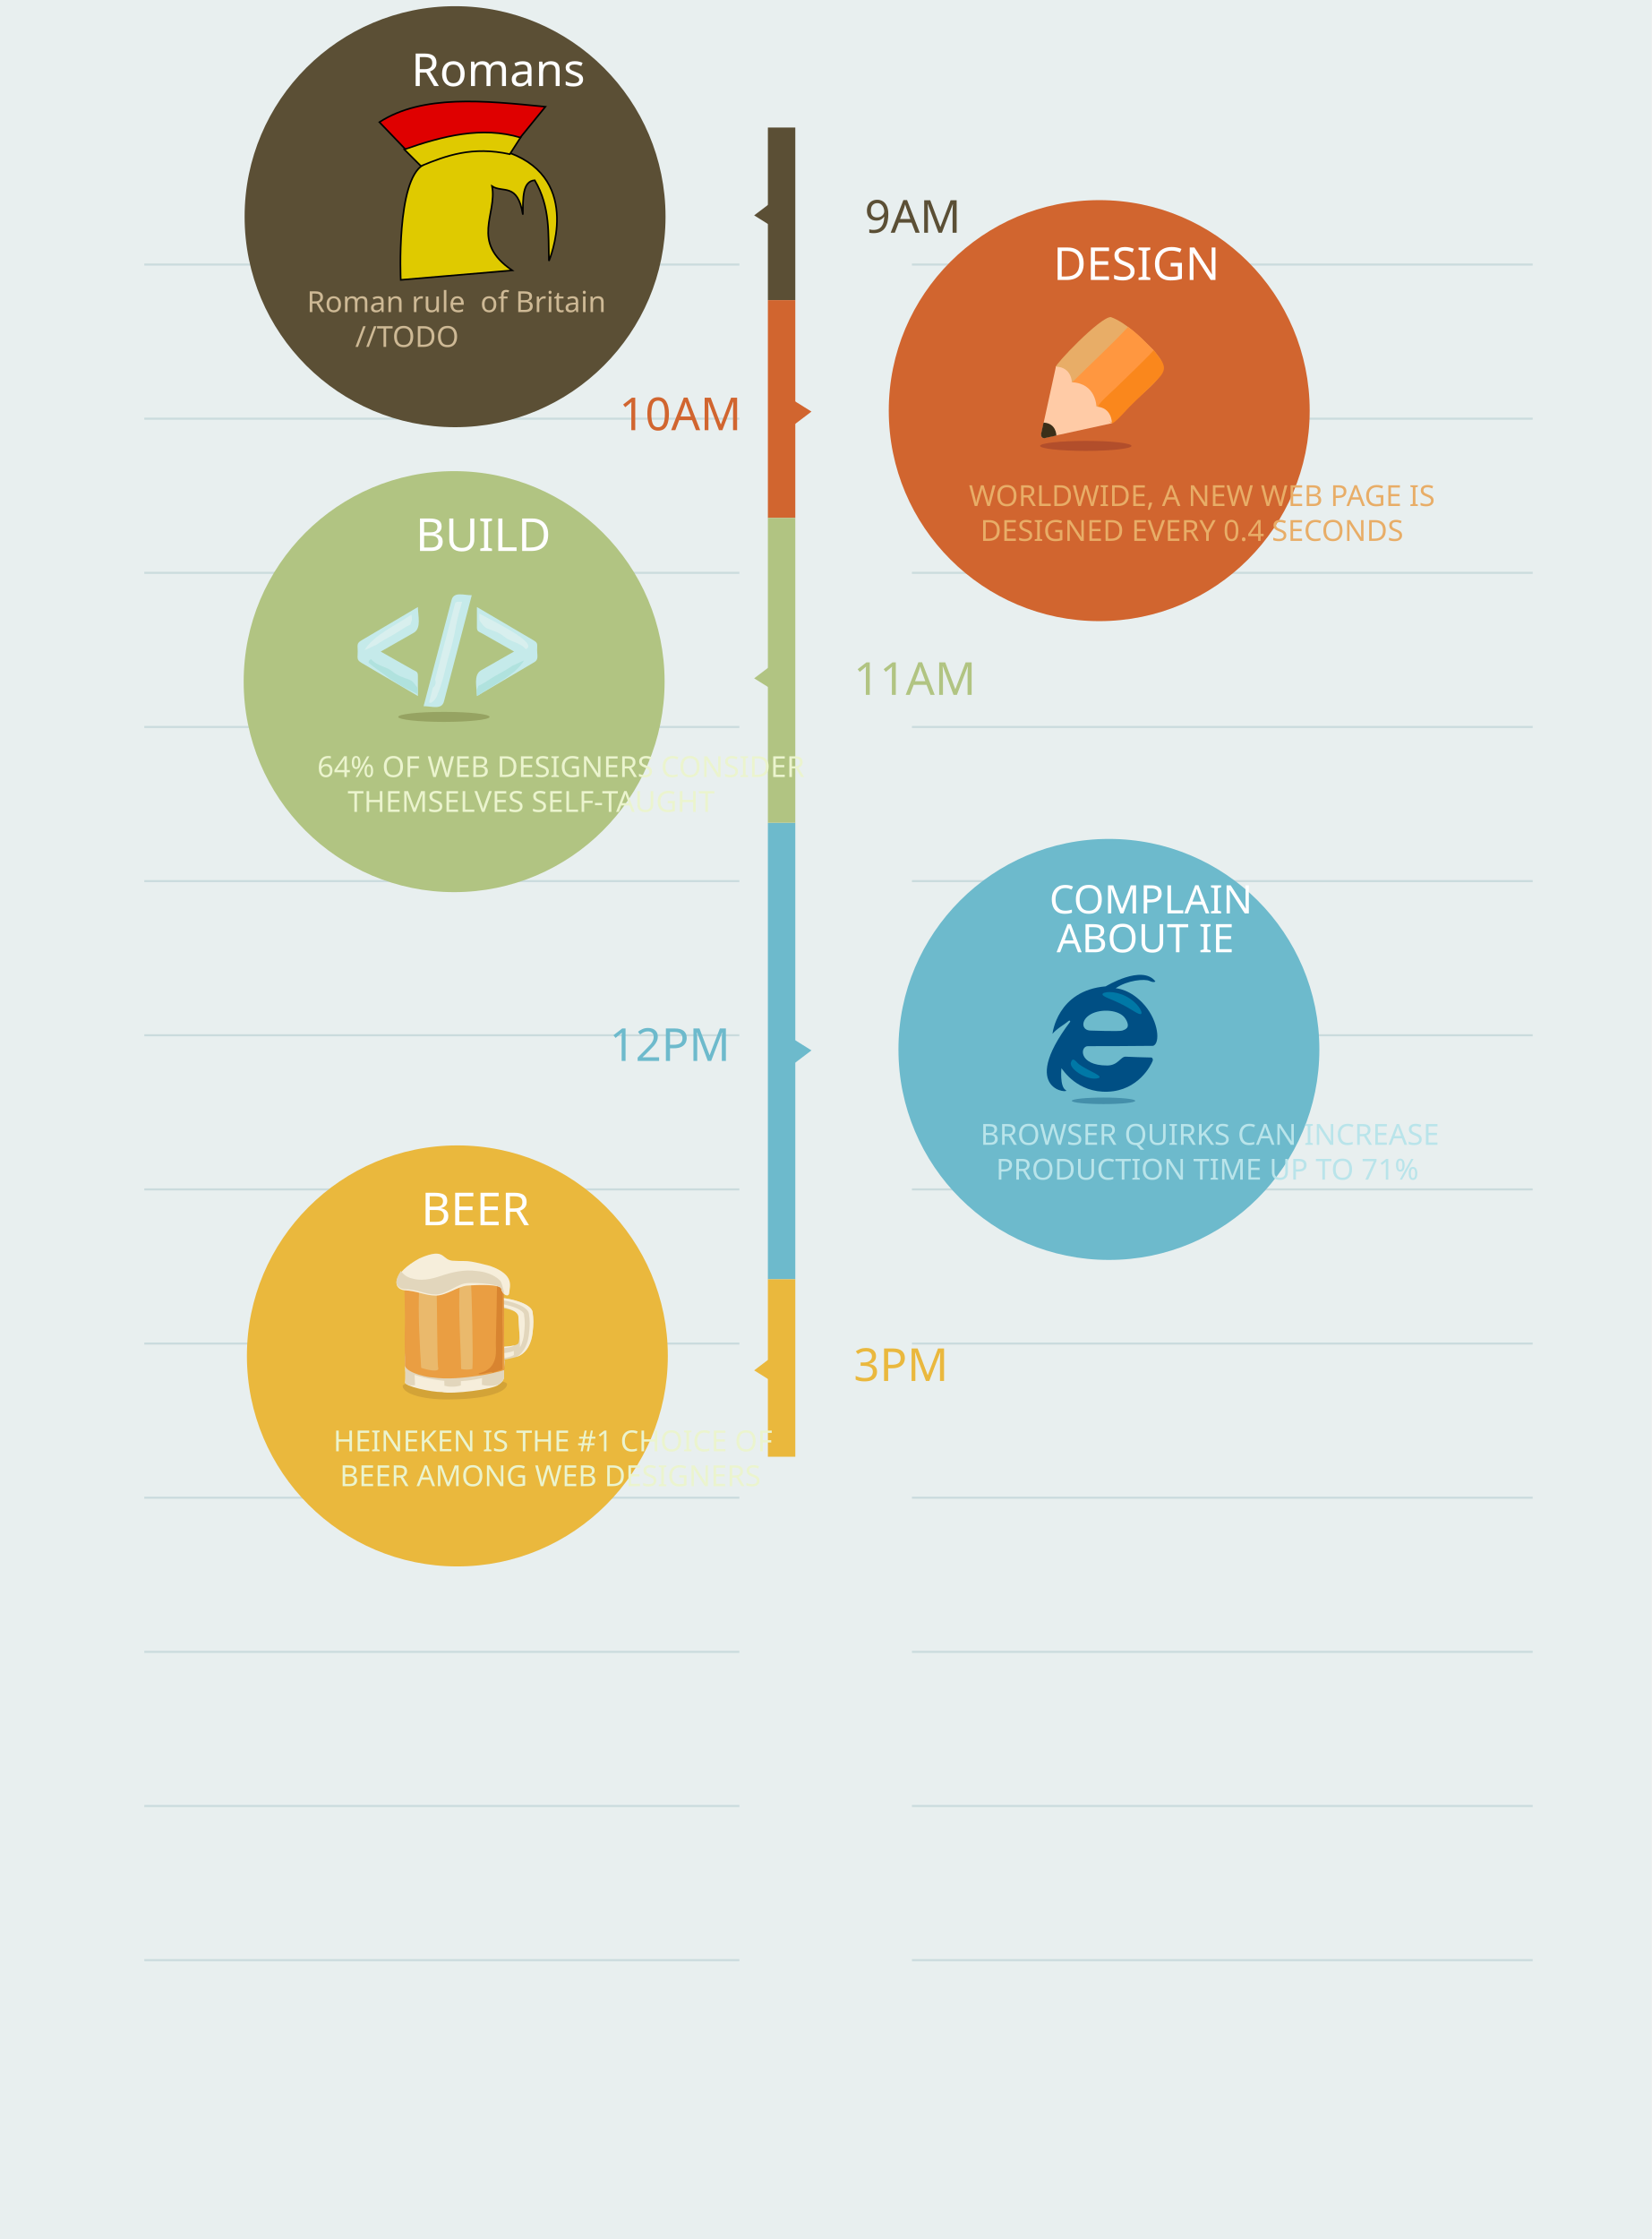
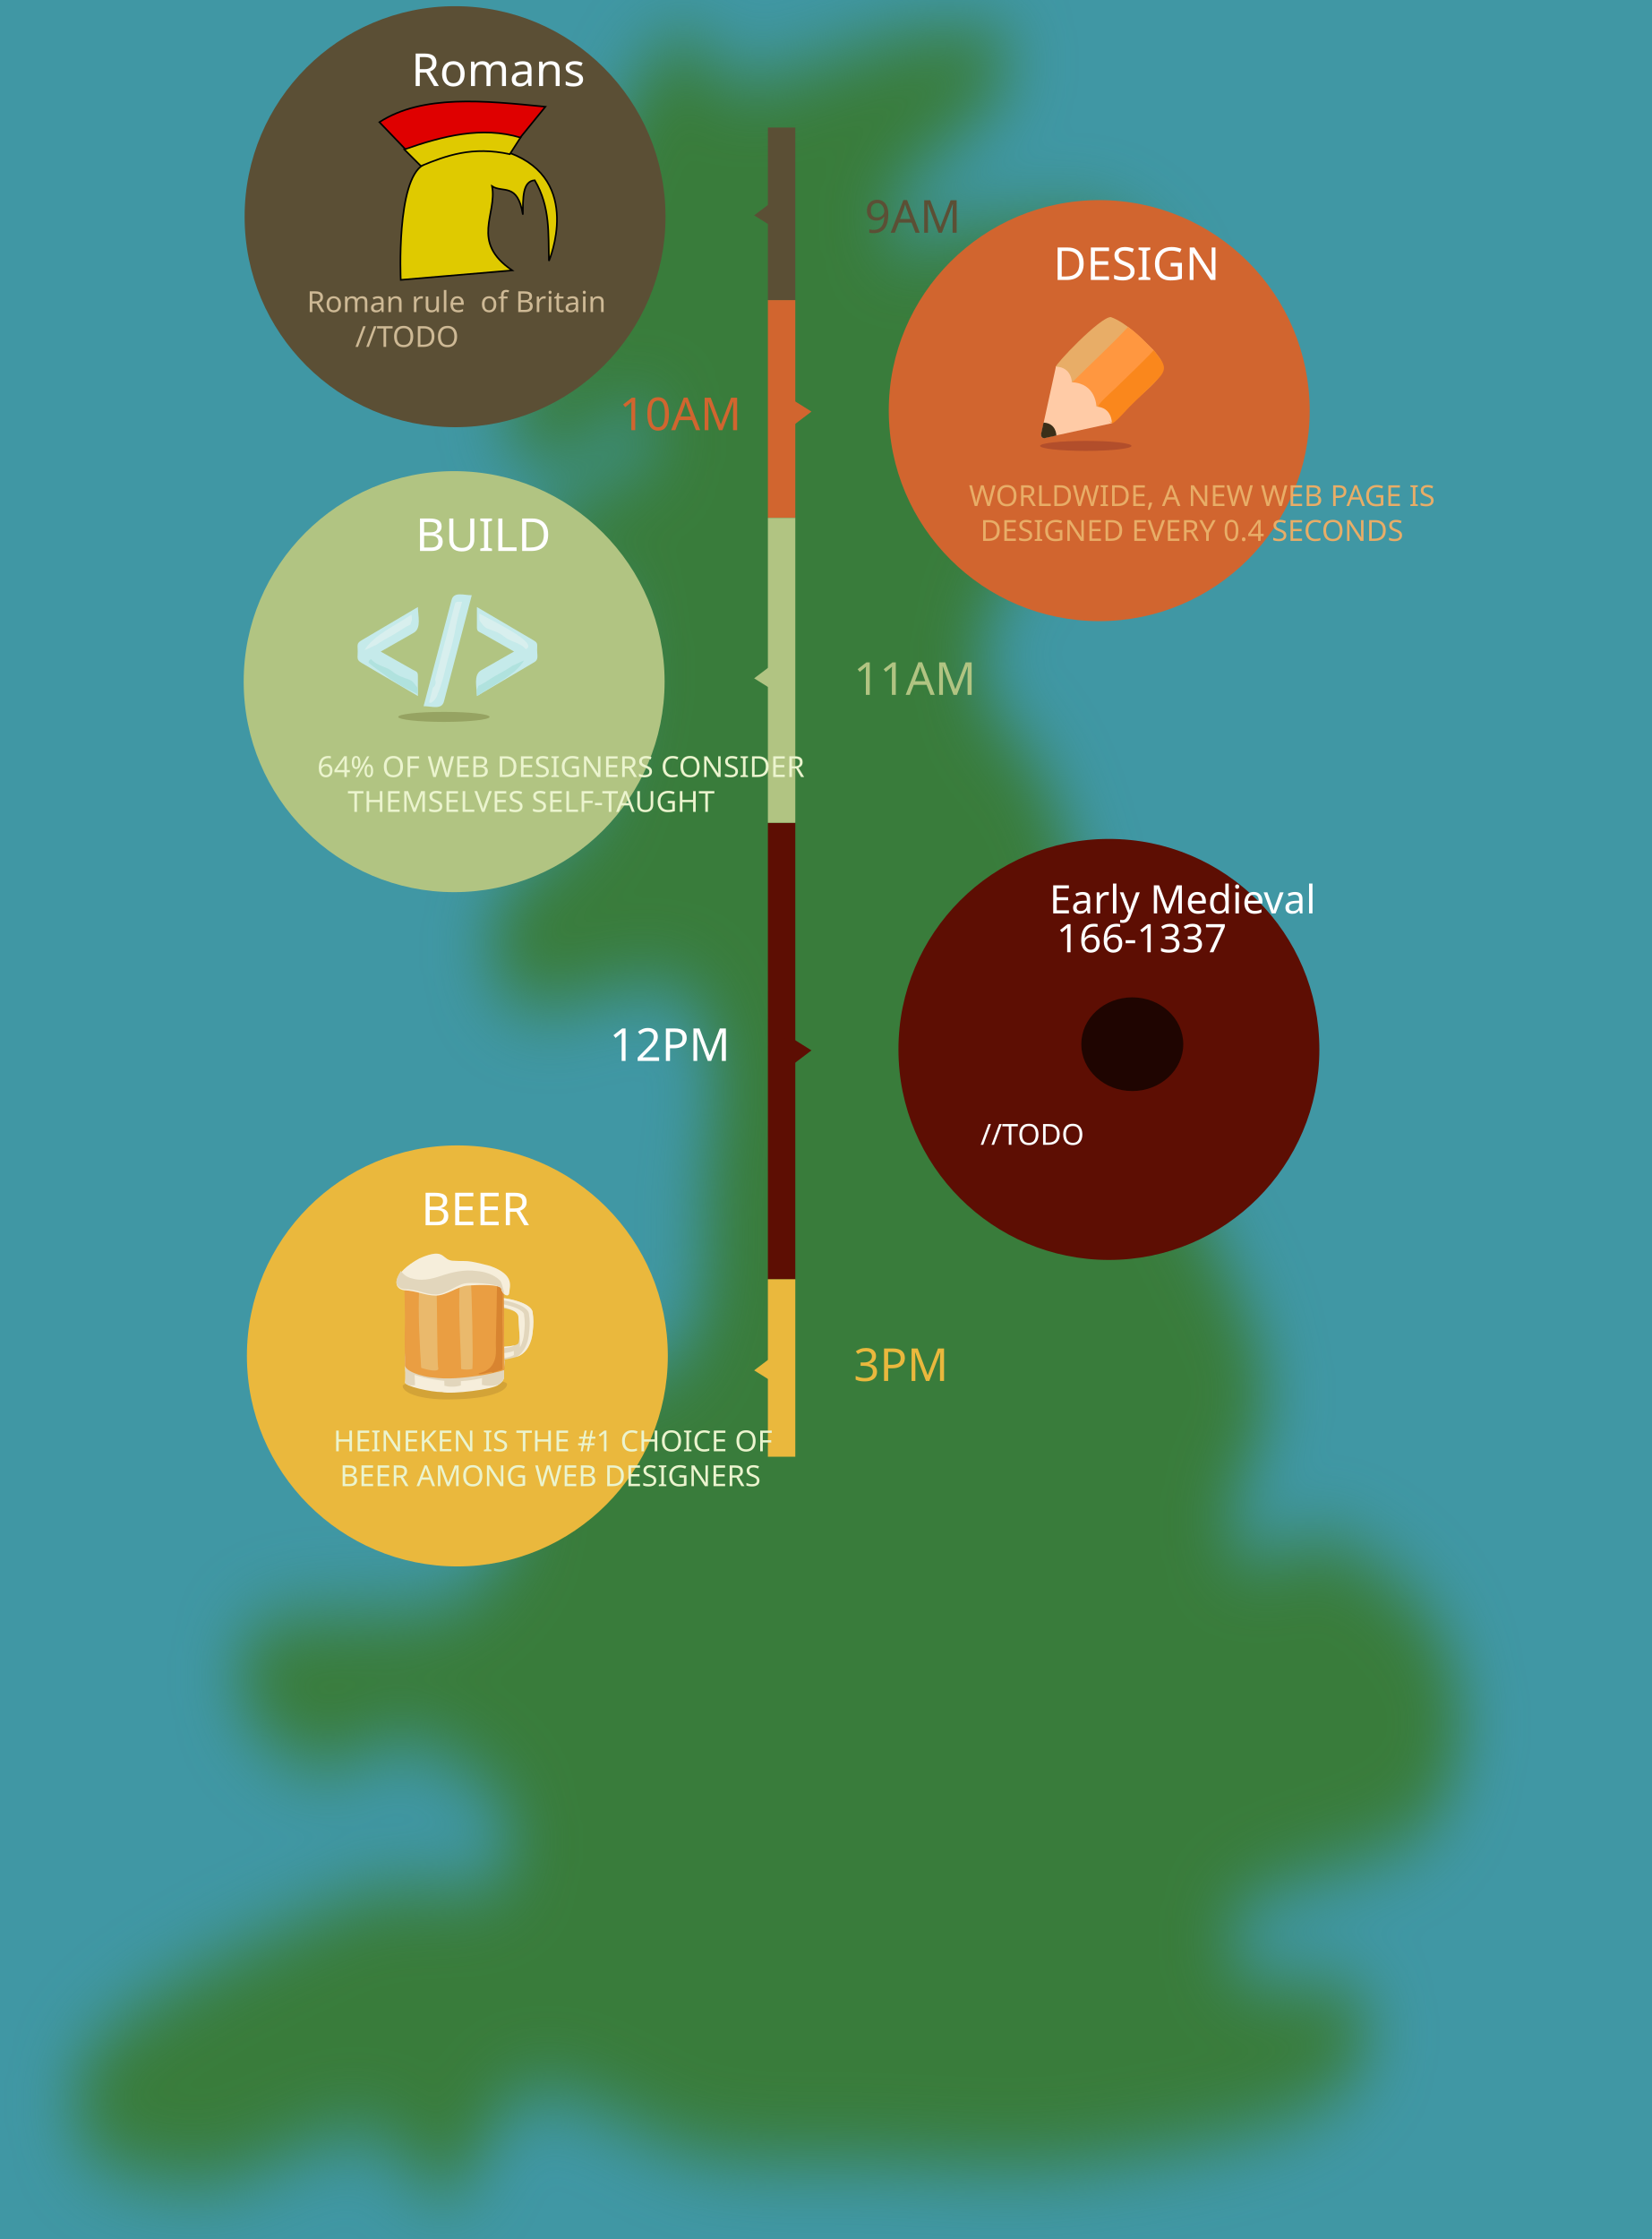
<svg xmlns="http://www.w3.org/2000/svg" version="1.1" id="InteractiveSVG" x="0px" y="0px" width="1024px" height="1388px" viewBox="0 0 1024 1388" enable-background="new 0 0 1024 1388" xml:space="preserve">
-   <defs id="defs371" />
+   <defs id="defs371">
+     <filter id="filter7297" style="color-interpolation-filters:sRGB;">
+       <feGaussianBlur id="feGaussianBlur7299" stdDeviation="18.387 18.39" result="blur" />
+     </filter>
+   </defs>
  <g id="background" transform="matrix(1,0,0,1.27566,0,-382.6123)">
-     <rect y="297.986" width="1023.91" height="1090" id="rect4" x="0" style="fill:#e8efef" />
-     <g id="g6">
-       <line stroke-miterlimit="10" x1="950.369" y1="1252.486" x2="565.455" y2="1252.486" id="line8" style="fill:none;stroke:#cadbdd;stroke-miterlimit:10" />
-       <line stroke-miterlimit="10" x1="950.369" y1="1177.577" x2="565.455" y2="1177.577" id="line10" style="fill:none;stroke:#cadbdd;stroke-miterlimit:10" />
-       <line stroke-miterlimit="10" x1="950.369" y1="1102.668" x2="565.455" y2="1102.668" id="line12" style="fill:none;stroke:#cadbdd;stroke-miterlimit:10" />
-       <line stroke-miterlimit="10" x1="950.369" y1="1027.758" x2="565.455" y2="1027.758" id="line14" style="fill:none;stroke:#cadbdd;stroke-miterlimit:10" />
-       <line stroke-miterlimit="10" x1="950.369" y1="952.85" x2="565.455" y2="952.85" id="line16" style="fill:none;stroke:#cadbdd;stroke-miterlimit:10" />
-       <line stroke-miterlimit="10" x1="950.369" y1="877.94" x2="565.455" y2="877.94" id="line18" style="fill:none;stroke:#cadbdd;stroke-miterlimit:10" />
-       <line stroke-miterlimit="10" x1="950.369" y1="803.031" x2="565.455" y2="803.031" id="line20" style="fill:none;stroke:#cadbdd;stroke-miterlimit:10" />
-       <line stroke-miterlimit="10" x1="950.369" y1="728.123" x2="565.455" y2="728.122" id="line22" style="fill:none;stroke:#cadbdd;stroke-miterlimit:10" />
-       <line stroke-miterlimit="10" x1="950.369" y1="653.214" x2="565.455" y2="653.214" id="line24" style="fill:none;stroke:#cadbdd;stroke-miterlimit:10" />
-       <line stroke-miterlimit="10" x1="950.369" y1="578.305" x2="565.455" y2="578.305" id="line26" style="fill:none;stroke:#cadbdd;stroke-miterlimit:10" />
-       <line stroke-miterlimit="10" x1="950.369" y1="503.396" x2="565.455" y2="503.396" id="line28" style="fill:none;stroke:#cadbdd;stroke-miterlimit:10" />
-       <line stroke-miterlimit="10" x1="950.369" y1="428.486" x2="565.455" y2="428.486" id="line30" style="fill:none;stroke:#cadbdd;stroke-miterlimit:10" />
-     </g>
-     <g id="g32">
-       <line stroke-miterlimit="10" x1="458.454" y1="1252.486" x2="89.467" y2="1252.486" id="line34" style="fill:none;stroke:#cadbdd;stroke-miterlimit:10" />
-       <line stroke-miterlimit="10" x1="458.454" y1="1177.577" x2="89.467" y2="1177.577" id="line36" style="fill:none;stroke:#cadbdd;stroke-miterlimit:10" />
-       <line stroke-miterlimit="10" x1="458.454" y1="1102.668" x2="89.467" y2="1102.668" id="line38" style="fill:none;stroke:#cadbdd;stroke-miterlimit:10" />
-       <line stroke-miterlimit="10" x1="458.454" y1="1027.758" x2="89.467" y2="1027.758" id="line40" style="fill:none;stroke:#cadbdd;stroke-miterlimit:10" />
-       <line stroke-miterlimit="10" x1="458.454" y1="952.85" x2="89.467" y2="952.85" id="line42" style="fill:none;stroke:#cadbdd;stroke-miterlimit:10" />
-       <line stroke-miterlimit="10" x1="458.454" y1="877.94" x2="89.467" y2="877.94" id="line44" style="fill:none;stroke:#cadbdd;stroke-miterlimit:10" />
-       <line stroke-miterlimit="10" x1="458.454" y1="803.031" x2="89.467" y2="803.031" id="line46" style="fill:none;stroke:#cadbdd;stroke-miterlimit:10" />
-       <line stroke-miterlimit="10" x1="458.454" y1="728.122" x2="89.467" y2="728.122" id="line48" style="fill:none;stroke:#cadbdd;stroke-miterlimit:10" />
-       <line stroke-miterlimit="10" x1="458.454" y1="653.214" x2="89.467" y2="653.214" id="line50" style="fill:none;stroke:#cadbdd;stroke-miterlimit:10" />
-       <line stroke-miterlimit="10" x1="458.454" y1="578.305" x2="89.467" y2="578.305" id="line52" style="fill:none;stroke:#cadbdd;stroke-miterlimit:10" />
-       <line stroke-miterlimit="10" x1="458.454" y1="503.396" x2="89.467" y2="503.396" id="line54" style="fill:none;stroke:#cadbdd;stroke-miterlimit:10" />
-       <line stroke-miterlimit="10" x1="458.454" y1="428.486" x2="89.467" y2="428.486" id="line56" style="fill:none;stroke:#cadbdd;stroke-miterlimit:10" />
-     </g>
+     <rect style="fill:#4097a4;fill-opacity:1;stroke:none;stroke-opacity:1" id="rect7301" width="1033.449" height="1399.418" x="-6.238" y="-7.26" transform="matrix(1,0,0,0.7839079,0,299.9328)" />
+     <path style="fill:#397c3b;fill-opacity:1;stroke:none;filter:url(#filter7297)" d="m 587.415,313.278 c -29.974,-2.632 -103.029,29.872 -132.369,25.452 -29.34,-4.42 -4.766,-25.654 -34.966,-19.578 -30.2,6.075 -51.454,76.401 -62.439,101.808 -10.985,25.407 -3.992,33.618 -12.488,46.988 -8.495,13.37 -35.181,18.616 -34.966,31.325 0.214,12.709 11.155,21.915 29.971,25.452 18.816,3.537 52.495,-38.585 67.433,-19.578 14.939,19.006 -47.425,23.584 -72.429,52.862 -25.003,29.278 -107.515,106.308 -59.941,125.302 47.574,18.994 50.805,-95.923 82.418,-97.892 31.614,-1.969 20.573,5.792 27.473,23.494 6.9,17.702 -1.148,54.244 -14.985,78.314 -13.837,24.069 -60.326,40.904 -64.936,60.693 -4.61,19.789 -4.153,27.424 17.483,39.157 21.636,11.732 76.973,-21.623 104.897,-1.958 27.924,19.665 11.978,64.349 9.99,93.976 -1.988,29.627 6.493,63.369 -19.98,82.229 -26.474,18.861 -81.078,-3.143 -107.394,7.831 -26.316,10.975 -52.256,27.52 -44.956,43.072 7.301,15.552 44.75,-7.59 54.946,7.831 10.195,15.422 -4.278,36.799 -32.468,54.819 -28.19,18.021 -122.243,-1.288 -137.365,25.452 -15.121,26.739 16.83,48.131 39.961,56.777 23.131,8.647 44.448,-17.349 69.931,-9.789 25.483,7.56 68.26,31.606 57.443,56.777 -10.816,25.171 -60.045,4.305 -107.394,21.536 -47.349,17.231 -163.273,54.235 -164.837,92.018 -1.564,37.784 33.931,37.358 67.433,43.072 33.502,5.715 85.408,-27.646 114.887,-23.494 29.479,4.152 26.988,29.812 49.951,27.41 22.963,-2.402 19.149,-40.3 49.951,-46.988 30.801,-6.688 71.602,23.925 107.394,29.367 35.792,5.443 64.511,3.162 104.897,3.916 40.385,0.753 88.504,5.533 137.364,0 48.861,-5.533 127.183,-15.1 152.35,-35.241 25.167,-20.141 25.719,-25.407 14.985,-43.072 -10.734,-17.666 -82.435,2.454 -84.916,-29.368 -2.481,-31.821 107.643,-32.47 129.872,-60.693 22.229,-28.223 19.389,-55.887 7.493,-80.271 -11.896,-24.384 -45.065,-45.444 -69.931,-52.862 -24.866,-7.418 -44.336,18.5 -62.438,1.958 -18.103,-16.542 25.458,-40.564 19.98,-80.271 -5.478,-39.707 -57.975,-97.435 -79.921,-144.88 -21.946,-47.445 -34.883,-104.661 -52.448,-139.007 -17.565,-34.345 -46.119,-36.387 -44.956,-68.524 1.163,-32.137 53.393,-75.347 74.926,-99.85 21.533,-24.503 47.299,-27.948 49.951,-48.946 2.652,-20.998 -11.825,-44.198 -37.463,-56.777 -25.639,-12.579 -75.755,-1.721 -99.901,-1.958 -24.146,-0.236 -31.788,20.449 -44.956,0 -13.168,-20.449 84.236,-59.99 77.424,-82.229 C 620.565,306.702 617.39,315.91 587.415,313.278 Z" id="path7275" />
  </g>
  <g id="timeline" transform="translate(-29.40678,-349.9407)">
    <g id="coffee">
      <rect x="505.545" y="429" width="17" height="107" id="rect149" style="fill:#5b4f35" />
      <polyline points="509.334,474.132 497.023,483.456 514.566,494.415   " id="polyline151" style="fill:#5b4f35" />
      <g id="g153">
        <text transform="translate(565.5449,494.2139)" font-size="28.225" id="text155" style="font-size:28.225px;fill:#5b4f35;font-family:LeagueGothic">9AM</text>
      </g>
      <g id="coffee-badge">
        <circle cx="311.581" cy="484.273" r="130.5" id="circle158" d="m 442.081,484.273 c 0,72.073 -58.427,130.5 -130.5,130.5 -72.073,0 -130.5,-58.427 -130.5,-130.5 0,-72.073 58.427,-130.5 130.5,-130.5 C 383.654,353.773 442.081,412.2 442.081,484.273 Z" style="fill:#5b4f35" />
        <g id="coffee-title">
          <text transform="translate(284.416,403.2793)" font-size="28.225" id="text161" style="font-size:28.225px;fill:#ffffff;font-family:LeagueGothic">Romans</text>
        </g>
        <g id="coffee-details">
          <g id="coffee-icon">
            <path style="fill:#dfca00;stroke:#000000;stroke-width:1px;stroke-linecap:butt;stroke-linejoin:miter;stroke-opacity:1;fill-opacity:1" d="M 262.456,102.189 C 245.547,111.746 248.487,173.5 248.487,173.5 l 69.106,-5.881 c -26.198,-17.781 -9.144,-34.812 -12.498,-52.197 6.703,4.388 15.902,-2.453 19.114,17.644 0.087,-10.061 -0.337,-20.76 7.352,-21.32 9.829,16.664 8.327,33.328 8.822,49.992 0,0 21.32,-49.992 -24.261,-66.9 C 270.542,77.928 262.456,102.189 262.456,102.189 Z" id="path10684" transform="translate(29.40678,349.9407)" />
            <path style="fill:#df0000;stroke:#000000;stroke-width:1px;stroke-linecap:butt;stroke-linejoin:miter;stroke-opacity:1;fill-opacity:1" d="M 252.898,94.102 235.254,75.722 C 262.015,58.473 300.117,62.357 338.178,66.165 L 322.004,86.015 Z" id="path10686" transform="translate(29.40678,349.9407)" />
            <path style="fill:#dfca00;stroke:#000000;stroke-width:1px;stroke-linecap:butt;stroke-linejoin:miter;stroke-opacity:1;fill-opacity:1" d="m 345.53,445.513 6.617,-10.292 c -24.016,-7.124 -48.031,-1.021 -72.047,7.352 l 10.292,10.292 C 306.092,446.395 322.143,440.452 345.53,445.513 Z" id="path10680" />
          </g>
          <rect x="219.11" y="530.174" width="187" height="68" id="rect181" style="fill:none" />
          <text transform="translate(219.7134,543.4023)" font-size="18" id="text183" style="font-size:18px;fill:#ceb995;font-family:LeagueGothic">Roman rule  of Britain</text>
          <text transform="translate(249.6372,565.0039)" font-size="18" id="text185" style="font-size:18px;fill:#ceb995;font-family:LeagueGothic">//TODO</text>
        </g>
      </g>
    </g>
    <g id="design">
      <rect x="505.545" y="536" width="17" height="135" id="rect188" style="fill:#d1652f" />
      <polyline points="520.256,614.415 532.566,605.092 515.023,594.132   " id="polyline190" style="fill:#d1652f" />
      <text transform="translate(413.2793,616.6328)" font-size="28.225" id="text192" style="font-size:28.225px;fill:#d1652f;font-family:LeagueGothic">10AM</text>
      <g id="design-badge">
        <circle cx="711" cy="604.5" r="130.5" id="circle195" d="M 841.5,604.5 C 841.5,676.573 783.073,735 711,735 638.927,735 580.5,676.573 580.5,604.5 580.5,532.427 638.927,474 711,474 783.073,474 841.5,532.427 841.5,604.5 Z" style="fill:#d1652f" />
        <g id="design-title">
          <text transform="translate(682.4639,523.5059)" font-size="28.225" id="text198" style="font-size:28.225px;fill:#ffffff;font-family:LeagueGothic">DESIGN</text>
        </g>
        <g id="design-details">
          <rect x="616.468" y="650.4" width="187" height="68" id="rect201" style="fill:none" />
          <text transform="translate(630.1738,663.6289)" font-size="18" id="text203" style="font-size:18px;fill:#e8ad67;font-family:LeagueGothic">WORLDWIDE, A NEW WEB PAGE IS </text>
          <text transform="translate(637.2568,685.2305)" font-size="18" id="text205" style="font-size:18px;fill:#e8ad67;font-family:LeagueGothic">DESIGNED EVERY 0.4 SECONDS</text>
          <g id="g207">
            <ellipse cx="702.667" cy="626.357" rx="28.333" ry="3.108" id="ellipse209" d="m 731,626.357 c 0,1.717 -12.685,3.108 -28.333,3.108 -15.648,0 -28.333,-1.391 -28.333,-3.108 0,-1.716 12.685,-3.108 28.333,-3.108 C 718.315,623.249 731,624.64 731,626.357 Z" style="fill:#b24e2b" />
            <path d="m 747.848,571.088 c -1.031,-1.348 -2.066,-2.696 -3.104,-4.044 -0.12,-0.09 -0.126,-0.073 -0.021,0.049 -6.992,-6.938 -16.916,-17.188 -26.563,-20.604 -6.818,0.049 -34.996,29.881 -34.142,30.987 3.136,4.072 7.953,7.688 11.637,11.258 6.826,6.612 14.438,18.08 22.894,22.438 1.931,0.993 13.041,-11.333 14.405,-12.698 7.224,-7.218 23.181,-17.04 14.894,-27.386 C 746.795,569.753 748.896,572.398 747.848,571.088 Z" id="path211" style="fill:#e8ad67" />
            <path d="m 747.744,565.267 c -0.063,-0.094 -0.163,-0.25 -0.324,-0.492 C 747.55,564.969 747.67,565.153 747.744,565.267 Z" id="path213" style="fill:#e8ad67" />
            <path d="m 674.914,620.213 c 0.208,0.291 0.407,0.587 0.604,0.885 0.246,0.143 0.49,0.287 0.734,0.438 0.109,0.005 0.215,0.02 0.324,0.021 l 42.611,-9.315 -35.033,-35.034 -9.229,42.196 C 674.922,619.673 674.912,619.943 674.914,620.213 Z" id="path215" style="fill:#ffcba6" />
            <path d="m 744.743,567.044 c -5.46,-5.326 -9.369,-9.872 -15.87,-14.435 -10.965,11.813 -23.418,23.102 -34.816,34.499 2.159,2.154 12.971,15.569 15.816,14.505 3.752,-1.406 6.417,-6.339 9.303,-9.068 2.734,-2.588 26.763,-23.911 25.567,-25.501 C 744.712,567.025 744.813,567.135 744.743,567.044 Z" id="path217" style="fill:#ff9740" />
            <path d="m 747.848,571.088 c -1.156,-1.463 -2.191,-3.245 -3.193,-4.101 0.431,0.597 -21.375,21.366 -23.58,23.567 -1.896,1.896 -12.609,10.944 -10.925,12.646 2.837,2.854 5.636,6.324 8.563,9.084 1.121,1.056 9.459,-8.576 10.964,-10.082 5.245,-5.244 9.55,-9.049 14.794,-14.293 6.664,-6.663 9.262,-9.469 3.377,-16.821 C 746.795,569.753 749.34,572.971 747.848,571.088 Z" id="path219" style="fill:#fa871c" />
            <path d="m 694.057,587.108 c 0,0 0.004,-9.531 -9.896,-9.901 l 0.313,4.566 L 694.057,587.108 Z" id="path221" style="fill:#ffcba6" />
            <path d="m 718.831,611.882 c 0,0 0.003,-9.531 -9.901,-9.897 l 0.313,4.563 L 718.831,611.882 Z" id="path223" style="fill:#ffcba6" />
            <path d="m 709.29,602.341 c 0,0 0.005,-14.862 -15.44,-15.438 l 0.489,7.119 L 709.29,602.341 Z" id="path225" style="fill:#ffcba6" />
            <path d="m 674.938,618.93 c -0.016,0.432 -0.021,0.855 -0.021,1.283 0.208,0.291 0.407,0.587 0.604,0.885 0.244,0.143 0.488,0.287 0.732,0.438 0.218,0.009 0.426,0.037 0.646,0.051 l 7.57,-1.656 -0.045,-0.045 c 0,-0.026 -0.006,-7.65 -7.94,-7.957 l 0,0.017 -0.016,-0.017 L 674.938,618.93 Z" id="path227" style="fill:#3a2f19" />
          </g>
        </g>
      </g>
    </g>
    <g id="complain">
-       <rect x="505.545" y="860" width="17" height="283" id="rect230" style="fill:#6dbacc" />
-       <polyline points="520.256,1010.415 532.566,1001.092 515.023,990.133   " id="polyline232" style="fill:#6dbacc" />
-       <text transform="translate(407.2793,1007.633)" font-size="28.225" id="text234" style="font-size:28.225px;fill:#6dbacc;font-family:LeagueGothic">12PM</text>
+       <rect x="505.545" y="860" width="17" height="283" id="rect230" style="fill:#5d0e03;fill-opacity:1" />
+       <polyline points="520.256,1010.415 532.566,1001.092 515.023,990.133   " id="polyline232" style="fill:#5d0e03;fill-opacity:1" />
+       <text transform="translate(407.2793,1007.633)" font-size="28.225" id="text234" style="font-size:28.225px;fill:#ffffff;font-family:LeagueGothic;fill-opacity:1">12PM</text>
      <g id="complain-badge">
-         <circle cx="717" cy="1000.5" r="130.5" id="circle237" d="m 847.5,1000.5 c 0,72.073 -58.427,130.5 -130.5,130.5 -72.073,0 -130.5,-58.427 -130.5,-130.5 C 586.5,928.427 644.927,870 717,870 789.073,870 847.5,928.427 847.5,1000.5 Z" style="fill:#6dbacc" />
+         <circle cx="717" cy="1000.5" r="130.5" id="circle237" d="m 847.5,1000.5 c 0,72.073 -58.427,130.5 -130.5,130.5 -72.073,0 -130.5,-58.427 -130.5,-130.5 C 586.5,928.427 644.927,870 717,870 789.073,870 847.5,928.427 847.5,1000.5 Z" style="fill:#5d0e03;fill-opacity:1" />
        <g id="complain-title">
-           <text transform="translate(680.0996,916.1816)" font-size="24.393" id="text240" style="font-size:24.393px;fill:#ffffff;font-family:LeagueGothic">COMPLAIN</text>
-           <text transform="translate(684.5508,940.2686)" font-size="24.393" id="text242" style="font-size:24.393px;fill:#ffffff;font-family:LeagueGothic">ABOUT IE</text>
+           <text transform="translate(680.0996,916.1816)" font-size="24.393" id="text240" style="font-size:24.393px;fill:#ffffff;font-family:LeagueGothic">Early Medieval</text>
+           <text transform="translate(684.5508,940.2686)" font-size="24.393" id="text242" style="font-size:24.393px;fill:#ffffff;font-family:LeagueGothic">166-1337</text>
        </g>
        <g id="complain-details">
          <rect x="622.892" y="1046.4" width="187" height="68" id="rect245" style="fill:none" />
-           <text transform="translate(637.332,1059.629)" font-size="18" id="text247" style="font-size:18px;fill:#b9e4ea;font-family:LeagueGothic">BROWSER QUIRKS CAN INCREASE </text>
-           <text transform="translate(646.9707,1081.23)" font-size="18" id="text249" style="font-size:18px;fill:#b9e4ea;font-family:LeagueGothic">PRODUCTION TIME UP TO 71%</text>
+           <text transform="translate(637.332,1059.629)" font-size="18" id="text247" style="font-size:18px;fill:#ffffff;font-family:LeagueGothic;fill-opacity:1">//TODO </text>
          <g id="g251">
-             <path d="m 743.486,1005.52 c -4.162,-0.01 -12.915,-0.396 -16.066,-0.526 -3.182,-0.132 -4.639,5.476 -11.518,5.478 -17.875,0.01 -16.861,-11.994 -11.955,-11.994 3.914,0 28.607,0 40.521,-0.199 4.507,-1.771 3.23,-14.997 -5.068,-24.89 -8.82,-10.506 -18.236,-10.804 -18.236,-10.804 7.334,-5.055 18.039,-5.946 21.012,-4.561 2.978,1.39 3.646,0.299 3.646,0.299 -8.25,-10.704 -30.804,3.068 -30.804,3.068 -30.229,2.577 -33.005,29.438 -33.005,29.438 2.68,-3.271 7.83,-6.046 9.416,-7.533 1.586,-1.487 1.586,0 1.586,0 -33.006,43.709 1.094,44.604 -2.771,42.421 -3.865,-2.181 -2.678,-13.578 -2.678,-13.578 1.092,1.288 9.813,15.267 28.741,14.569 18.935,-0.693 26.813,-16.422 27.807,-19.099 C 744.445,1006.699 744.143,1006.021 743.486,1005.52 z m -37.809,-26.796 c 6.381,-3.635 18.079,-2.974 21.624,2.812 3.545,5.786 -0.354,6.604 -1.949,7.27 -1.596,0.661 -19.675,0 -19.675,0 C 700.005,988.801 699.297,982.358 705.677,978.724 Z" id="path253" style="fill:#004f84" />
-             <path enable-background="new    " d="m 736.968,978.469 c -1.242,0.969 -5.843,-2.894 -12.034,-5.953 -6.126,-3.184 -11.961,-4.606 -11.914,-6.185 -0.05,-1.521 7.019,-2.601 14.447,1.188 C 734.916,971.273 738.221,977.61 736.968,978.469 Z" id="path255" style="opacity:0.56;fill:#0097c0" />
-             <path enable-background="new    " d="m 698.653,1009.835 c 5.729,4.177 17.164,7.82 10.646,8.689 -6.518,0.87 -17.164,-6.082 -15.856,-9.993 C 694.743,1004.62 696.565,1008.313 698.653,1009.835 Z" id="path257" style="opacity:0.56;fill:#0097c0" />
-             <ellipse cx="713.667" cy="1032.357" rx="19.667" ry="2.024" id="ellipse259" d="m 733.334,1032.357 c 0,1.118 -8.805,2.024 -19.667,2.024 -10.862,0 -19.667,-0.906 -19.667,-2.024 0,-1.118 8.805,-2.024 19.667,-2.024 C 724.529,1030.333 733.334,1031.239 733.334,1032.357 Z" style="fill:#448faa" />
+             <path style="fill:#1f0501;fill-opacity:1;stroke:none" id="path7303" d="m 724.142,643.641 a 31.612,18.012 0 1 1 -63.225,0 A 31.612,18.012 0 1 1 724.142,643.641 Z" transform="matrix(1,0,0,1.612245,38.96398,-40.44933)" />
          </g>
        </g>
      </g>
    </g>
    <g id="build">
      <rect x="505.545" y="671" width="17" height="189" id="rect262" style="fill:#b1c482" />
      <polyline points="509.334,761.133 497.023,770.455 514.566,781.415   " id="polyline264" style="fill:#b1c482" />
      <text transform="translate(558.6953,780.7109)" font-size="28.225" id="text266" style="font-size:28.225px;fill:#b1c482;font-family:LeagueGothic">11AM</text>
      <g id="build-badge">
        <circle cx="311" cy="772.5" r="130.5" id="circle269" d="M 441.5,772.5 C 441.5,844.573 383.073,903 311,903 238.927,903 180.5,844.573 180.5,772.5 180.5,700.427 238.927,642 311,642 383.073,642 441.5,700.427 441.5,772.5 Z" style="fill:#b1c482" />
        <g id="build-title">
          <text transform="translate(287.0991,691.5059)" font-size="28.225" id="text272" style="font-size:28.225px;fill:#ffffff;font-family:LeagueGothic">BUILD</text>
        </g>
        <g id="build-details">
          <rect x="215.893" y="818.4" width="187" height="68" id="rect275" style="fill:none" />
          <text transform="translate(226.1045,831.6289)" font-size="18" id="text277" style="font-size:18px;fill:#ebf4ce;font-family:LeagueGothic">64% OF WEB DESIGNERS CONSIDER</text>
          <text transform="translate(244.9507,853.2305)" font-size="18" id="text279" style="font-size:18px;fill:#ebf4ce;font-family:LeagueGothic">THEMSELVES SELF-TAUGHT</text>
          <g id="g281">
            <g id="g283">
              <path d="m 288.536,781.442 c -7.41,-4.364 -14.82,-8.729 -22.229,-13.096 -4.238,-2.491 -8.476,-4.987 -12.713,-7.483 -3.251,-1.914 -2.378,-2.964 -2.378,-6.992 0,-4.028 -0.872,-5.076 2.378,-6.995 4.238,-2.502 8.476,-5.004 12.713,-7.506 7.41,-4.375 14.82,-8.75 22.229,-13.125 0,5.268 2.337,13.159 -2.585,15.964 -6.823,3.889 -13.646,7.776 -20.469,11.664 6.484,3.668 12.968,7.337 19.452,11.005 2.426,1.372 3.602,1.264 3.602,4.002 0,4.187 0,8.375 0,12.562 L 288.536,781.442 Z" id="path285" style="fill:#c5eaea" />
              <path d="m 321.934,718.935 c -3.695,14.128 -7.396,28.258 -11.096,42.385 -2.045,7.813 -4.091,15.626 -6.136,23.438 -1.417,5.411 -7.584,2.955 -12.645,2.955 3.723,-14.127 7.447,-28.254 11.17,-42.381 2.059,-7.813 4.118,-15.626 6.177,-23.438 1.421,-5.392 7.478,-2.959 12.53,-2.959 L 321.934,718.935 Z" id="path287" style="fill:#c5eaea" />
              <path d="m 325.124,726.245 c 7.41,4.354 14.82,8.706 22.229,13.06 4.238,2.489 8.479,4.979 12.717,7.473 3.083,1.812 2.378,2.422 2.378,6.252 0,3.175 1.091,5.734 -1.687,7.375 -4.002,2.359 -8.005,4.727 -12.008,7.09 -7.877,4.646 -15.754,9.302 -23.631,13.952 0,-5.269 -2.336,-13.16 2.583,-15.963 6.816,-3.888 13.634,-7.771 20.452,-11.652 -6.479,-3.672 -12.957,-7.344 -19.438,-11.016 -2.424,-1.374 -3.599,-1.27 -3.599,-4.007 0.004,-4.189 0.004,-8.376 0.004,-12.564 L 325.124,726.245 Z" id="path289" style="fill:#c5eaea" />
            </g>
            <g id="g291">
              <path d="m 262.599,749.777 c 3.488,-2.453 7.213,-4.396 11.053,-6.573 3.574,-2.025 6.571,-4.487 10.172,-5.979 0.282,-1.014 0.618,-1.981 1.028,-2.898 0.002,-1.027 -0.104,-2.147 -0.357,-3.396 -9.313,6.521 -23.597,12.796 -29.029,22.021 1.146,-0.422 2.27,-0.896 3.359,-1.459 C 260.06,750.847 261.323,750.294 262.599,749.777 Z" id="path293" style="fill:#d8efee" />
              <path d="m 296.609,785.691 c 1.562,-0.972 2.794,-2.034 3.74,-4.275 1.004,-2.382 1.871,-4.866 2.675,-7.343 1.916,-5.901 2.993,-12.075 4.829,-18 1.9,-6.132 3.223,-12.047 4.358,-18.409 0.896,-5.016 2.386,-9.813 3.716,-14.676 l -3.141,0 c -0.424,0.224 -0.813,0.501 -1.146,0.847 l -12.5,47.433 c 0.883,1.656 0.261,4.088 -1.283,4.864 l -2.45,9.298 c 0.297,0.037 0.597,0.086 0.899,0.166 C 296.409,785.623 296.507,785.661 296.609,785.691 Z" id="path295" style="fill:#d8efee" />
              <path d="m 331.876,739.698 c 3.642,1.318 7.204,2.412 10.216,4.938 3.1,2.604 7.588,3.313 10.954,5.587 0.899,0.607 1.669,1.357 2.418,2.123 8.896,-3.691 -22.87,-18.577 -28.78,-22.05 -0.201,1.688 -0.139,3.137 0.133,4.416 C 328.264,736.688 329.545,738.854 331.876,739.698 Z" id="path297" style="fill:#d8efee" />
            </g>
            <ellipse cx="304.667" cy="794.357" rx="28.333" ry="3.108" id="ellipse299" d="m 333,794.357 c 0,1.717 -12.685,3.108 -28.333,3.108 -15.648,0 -28.333,-1.391 -28.333,-3.108 0,-1.716 12.685,-3.108 28.333,-3.108 C 320.315,791.249 333,792.64 333,794.357 Z" style="fill:#96a362" />
            <path d="m 347.197,762.58 c -3.488,2.453 -7.213,4.396 -11.057,6.573 -3.57,2.021 -6.567,4.483 -10.172,5.979 -0.278,1.018 -0.618,1.985 -1.024,2.902 -0.002,1.023 0.104,2.146 0.354,3.393 9.313,-6.521 23.601,-12.796 29.029,-22.019 -1.146,0.422 -2.271,0.892 -3.359,1.459 C 349.736,761.511 348.473,762.063 347.197,762.58 Z" id="path301" style="fill:#b0e2de" />
            <path d="m 268.647,768.78 c 0.79,0.558 1.545,1.141 2.29,1.729 1.611,0.937 3.182,1.946 4.727,3.019 3.847,2.662 8.484,4.511 12.657,6.713 0.149,-1.52 0.084,-2.85 -0.163,-4.022 -1.45,-1.972 -2.732,-4.138 -5.063,-4.979 -3.642,-1.322 -7.204,-2.412 -10.216,-4.94 -3.096,-2.6 -7.588,-3.313 -10.954,-5.587 -0.899,-0.604 -1.669,-1.354 -2.418,-2.123 -1.312,0.545 -1.733,1.335 -1.49,2.295 C 261.44,763.69 265.01,766.213 268.647,768.78 Z" id="path303" style="fill:#b0e2de" />
          </g>
        </g>
      </g>
    </g>
    <g id="beer">
      <rect x="505.545" y="1143" width="17" height="110" id="rect306" style="fill:#eab83d" />
      <polyline points="509.334,1190.133 497.023,1199.455 514.566,1210.415   " id="polyline308" style="fill:#eab83d" />
      <text transform="translate(558.6953,1206.014)" font-size="28.225" id="text310" style="font-size:28.225px;fill:#eab83d;font-family:LeagueGothic">3PM</text>
      <g id="beer-badge">
        <circle cx="313" cy="1190.5" r="130.5" id="circle313" d="m 443.5,1190.5 c 0,72.073 -58.427,130.5 -130.5,130.5 -72.073,0 -130.5,-58.427 -130.5,-130.5 C 182.5,1118.427 240.927,1060 313,1060 385.073,1060 443.5,1118.427 443.5,1190.5 Z" style="fill:#eab83d" />
        <g id="beer-title">
          <text transform="translate(290.5708,1109.506)" font-size="28.225" id="text316" style="font-size:28.225px;fill:#ffffff;font-family:LeagueGothic">BEER</text>
        </g>
        <g id="beer-details">
          <rect x="217.893" y="1236.4" width="187" height="68" id="rect319" style="fill:none" />
          <text transform="translate(236.0879,1249.629)" font-size="18" id="text321" style="font-size:18px;fill:#ebf4ce;font-family:LeagueGothic">HEINEKEN IS THE #1 CHOICE OF</text>
          <text transform="translate(240.1099,1271.23)" font-size="18" id="text323" style="font-size:18px;fill:#ebf4ce;font-family:LeagueGothic">BEER AMONG WEB DESIGNERS</text>
          <g id="g325">
            <path d="m 343.833,1207.97 c -0.03,5.247 -14.135,9.131 -32.275,9.43 -18.146,0.795 -32.181,-3.053 -32.481,-8.251 -0.212,-2.018 14.254,-4.268 32.236,-5.112 C 329.287,1203.77 343.896,1205.904 343.833,1207.97 Z" id="path327" style="fill:#d3a337" />
            <path d="m 342.244,1193.465 c -5.368,0.926 -10.684,1.548 -15.706,1.676 -15.42,0.487 -30.633,-3.306 -45.948,-4.436 0.149,7.226 0.36,14.701 -0.02,16.097 -0.703,2.498 16.399,6.187 22.833,6.116 6.396,1.495 32.346,-1.752 35.146,-4.561 2.969,-1.975 3.611,-3.951 3.385,-5.943 C 341.762,1200.898 342.072,1195.864 342.244,1193.465 Z" id="path329" style="fill:#f6eedb" />
            <path d="m 292.819,1204.019 c 6.647,1.459 13.382,2.382 20.14,2.192 7.422,-0.192 14.708,-1.433 21.9,-3.851 2.303,-0.764 4.703,-1.372 7.091,-2.043 -0.07,-1.971 0.192,-6.247 0.347,-8.403 -5.366,1.027 -10.686,1.786 -15.718,1.969 -15.465,0.706 -30.711,-3.622 -46.04,-4.737 0.082,3.951 0.181,7.969 0.192,11.04 C 284.712,1201.628 288.72,1203.114 292.819,1204.019 Z" id="path331" style="fill:#e2d6bc" />
            <path d="m 286.191,1193.579 c -0.012,-0.856 0.118,-1.642 0.355,-2.354 -1.982,-0.176 -3.969,-0.369 -5.955,-0.52 0.149,7.227 0.361,14.698 -0.021,16.097 -0.299,0.829 2.478,2.536 6.202,1.801 C 286.512,1203.719 286.271,1198.691 286.191,1193.579 Z" id="path333" style="fill:#e2d6bc" />
            <path d="m 341.935,1202.41 c -0.174,-1.521 0.136,-6.555 0.309,-8.945 -4.73,0.624 -9.417,1.008 -13.881,0.976 0.056,0.267 0.098,0.544 0.096,0.842 -0.012,4.449 -0.135,8.834 -0.233,13.138 4.96,1.208 9.211,0.327 10.278,-0.251 C 341.535,1206.463 342.155,1204.376 341.935,1202.41 Z" id="path335" style="fill:#e2d6bc" />
            <path d="m 359.635,1163.248 c -0.609,-4.047 -9.364,-8.189 -23.817,-9.218 0.203,2.016 0.369,4.032 0.489,6.053 5.581,0.463 14.565,2.348 14.565,5.435 0,3.781 1.364,14.291 0,17.063 -1.051,2.145 -11.033,2.412 -13.309,2.429 0.307,3.228 0.648,6.456 1.004,9.684 0.057,-0.782 0.097,-1.287 0.097,-1.287 0,0 2.572,-0.259 10.067,-2.027 7.499,-1.766 10.225,-9.33 10.908,-15.135 C 360.315,1170.443 360.315,1167.791 359.635,1163.248 Z" id="path337" style="fill:#e2d6bc" />
            <g id="g339">
              <path d="m 337.663,1185.968 c 3.509,-0.143 9.187,-0.607 10.651,-2.016 -3.41,0.896 -9.103,1.044 -10.753,1.052 C 337.593,1185.327 337.632,1185.648 337.663,1185.968 Z" id="path341" style="fill:#f6eedb" />
              <path d="m 359.635,1163.248 c -0.609,-4.047 -9.364,-8.189 -23.817,-9.218 0.042,0.408 0.061,0.82 0.1,1.231 13.025,1.293 20.862,5.191 21.434,9.011 0.681,4.543 0.681,7.195 0,12.995 -0.567,4.841 -2.573,10.896 -7.565,13.8 6.695,-2.201 9.202,-9.308 9.852,-14.827 C 360.315,1170.443 360.315,1167.791 359.635,1163.248 Z" id="path343" style="fill:#f6eedb" />
              <path d="m 338.503,1194.094 c 0.02,0.195 0.04,0.396 0.061,0.596 0.021,-0.236 0.031,-0.434 0.048,-0.613 C 338.571,1194.083 338.54,1194.088 338.503,1194.094 Z" id="path345" style="fill:#f6eedb" />
            </g>
            <path d="m 348.011,1187.395 c -2.193,0.915 -5.609,1.465 -10.228,1.638 0.114,1.196 0.239,2.395 0.37,3.594 1.538,-0.287 3.86,-0.768 7.177,-1.547 1.021,-0.24 1.914,-0.636 2.719,-1.127 C 348.024,1189.099 348.014,1188.246 348.011,1187.395 Z" id="path347" style="fill:#f6eedb" />
            <path d="m 354.309,1164.646 c -0.325,-2.161 -6.341,-5.673 -18.252,-6.987 0.043,0.523 0.084,1.043 0.123,1.559 4.924,0.617 14.69,2.467 14.69,7.417 0,1.035 0.111,2.651 0.24,4.524 0.098,1.418 0.182,2.738 0.248,3.979 0.465,3.343 0.479,6.674 0.496,10.003 1.616,-2.853 2.225,-6.124 2.444,-7.996 C 354.963,1171.485 354.965,1169.032 354.309,1164.646 Z" id="path349" style="fill:#f6eedb" />
            <path d="m 315.192,1194.54 c -0.002,-0.175 0.03,-0.33 0.054,-0.491 -3.526,-0.178 -7.056,-0.55 -10.577,-0.914 0.007,0.141 0.023,0.276 0.023,0.421 -0.027,5.174 0.116,10.301 0.282,15.436 2.317,0.642 6.182,1.032 10.174,-0.172 C 315.266,1204.08 315.271,1199.349 315.192,1194.54 Z" id="path351" style="fill:#e2d6bc" />
            <path d="m 341.44,1144.088 -2.886,0 c 0.086,1.626 0.142,3.247 0.152,4.866 0.027,6.401 -1.058,12.764 -0.771,18.979 0.511,11.059 0.518,20.841 0.545,31.418 0.683,-0.013 1.366,-0.024 2.05,-0.029 0.466,-0.056 0.936,-0.104 1.408,-0.146 0.073,-0.165 0.128,-0.34 0.179,-0.511 C 341.969,1180.17 341.959,1151.168 341.44,1144.088 Z" id="path353" style="fill:#d88430" />
            <g id="g355">
              <path d="m 279.991,1144.088 c 0.002,-0.028 0.785,21.916 0.411,29.564 -0.301,6.206 0.231,17.127 0.091,23.023 1.703,4.943 15.91,7.321 16.52,7.109 10.156,1.489 20.434,0.25 30.554,-1.203 4.327,-0.625 8.61,-1.653 12.828,-2.795 0.51,-0.189 1.024,-0.378 1.531,-0.562 0.079,-0.19 0.137,-0.378 0.19,-0.563 -0.229,-18.433 -0.352,-47.453 -0.96,-54.575 -20.388,10e-4 -40.777,0 -61.165,0 L 279.991,1144.088 Z" id="path357" style="fill:#ea9e42" />
              <path d="m 326.188,1201.304 c 13.106,-2.745 10.508,-15.276 10.655,-18.889 0.396,-12.505 0.512,-25.253 0.78,-38.327 1.281,0 2.563,0 3.843,0 -0.002,-0.026 -0.746,21.982 -0.36,29.65 0.313,6.224 -0.265,19.23 -0.114,25.114 -2.01,0.649 -4.067,1.34 -6.231,2.076 C 334.912,1199.374 326.15,1203.041 326.188,1201.304 Z" id="path359" style="fill:#d88430" />
            </g>
            <path d="m 300.025,1149.449 c -3.565,-0.051 -7.136,-0.189 -10.707,-0.381 -0.811,14.21 0.473,37.328 1.253,48.813 3.53,1.258 11.6,3.065 10.565,-10e-4 C 300.369,1195.62 300.55,1153.898 300.025,1149.449 Z" id="path361" style="fill:#eab96c" />
            <path d="m 321.397,1144.851 c -2.303,0.33 -4.614,0.61 -6.925,0.807 -1.025,16.326 0.754,41.462 0.869,52.968 2.301,0.47 4.715,0.478 6.975,-0.035 C 322.927,1192.022 321.895,1148.625 321.397,1144.851 Z" id="path363" style="fill:#eab96c" />
            <path d="m 319.179,1146.913 c 6.869,-0.574 20.809,-0.928 21.147,2.122 0.438,3.677 4.662,5.491 4.86,2.376 0.104,-3.576 3.991,-11.029 -11.778,-16.664 -16.126,-4.192 -13.373,-2.662 -22.129,-3.22 -8.758,0.205 -4.633,-8.947 -21.733,-1.534 -16.742,9.102 -17.22,18.756 -9.534,19.82 7.907,0.316 13.053,3.349 19.766,3.305 C 306.513,1152.967 313.329,1147.313 319.179,1146.913 Z" id="path365" style="fill:#f6eedb" />
            <path d="m 341.412,1148.995 c -0.418,-1.095 -0.766,-4.057 -2.047,-5.321 -3.587,-3.646 -9.421,-5.413 -14.45,-5.82 -7.404,-0.987 -14.54,0.521 -21.87,2.949 -6.434,2.22 -12.882,3.522 -19.021,1.438 -2.756,-0.878 -4.805,-2.527 -6.021,-4.467 -4.527,6.688 -3.242,10.604 2.011,11.354 7.917,-0.068 13.077,3.382 19.802,3.312 6.748,-0.236 13.568,-6.916 19.398,-7.052 6.869,-0.469 20.662,0.763 20.978,3.396 0.174,1.276 1.002,2.449 1.914,2.901 C 341.912,1150.827 341.765,1149.92 341.412,1148.995 Z" id="path367" style="fill:#e2d6bc" />
          </g>
        </g>
      </g>
    </g>
  </g>
</svg>
